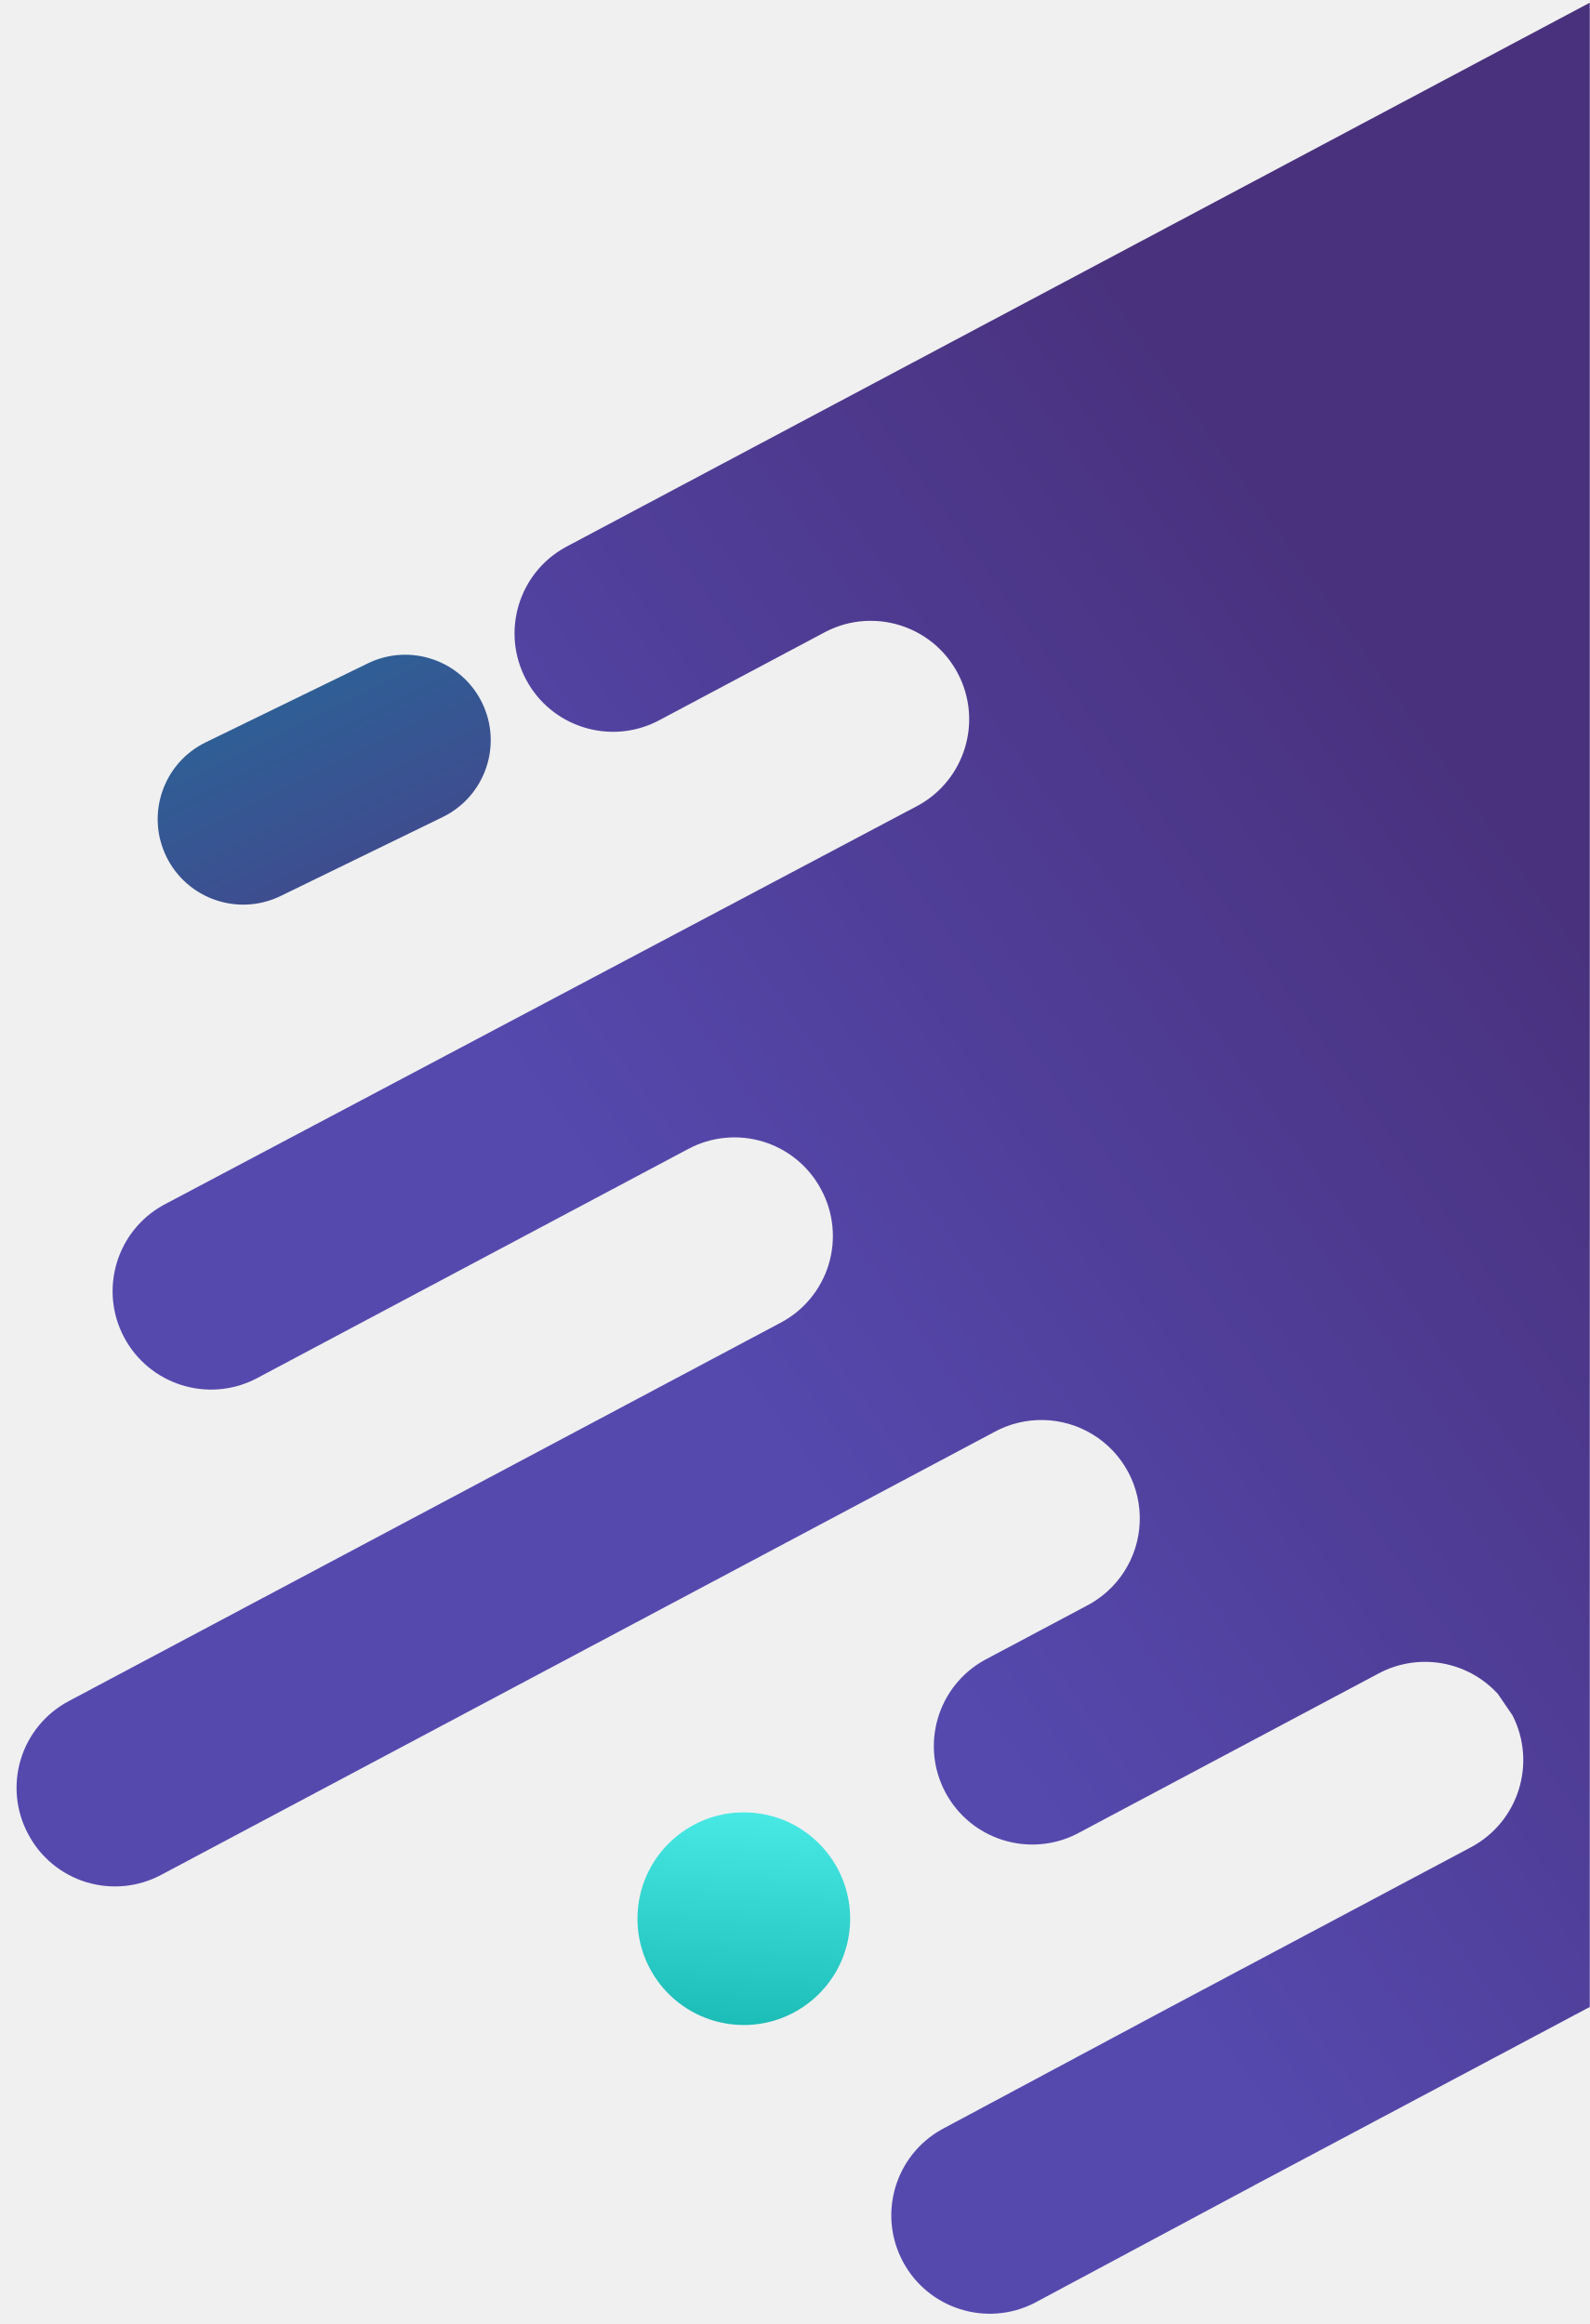
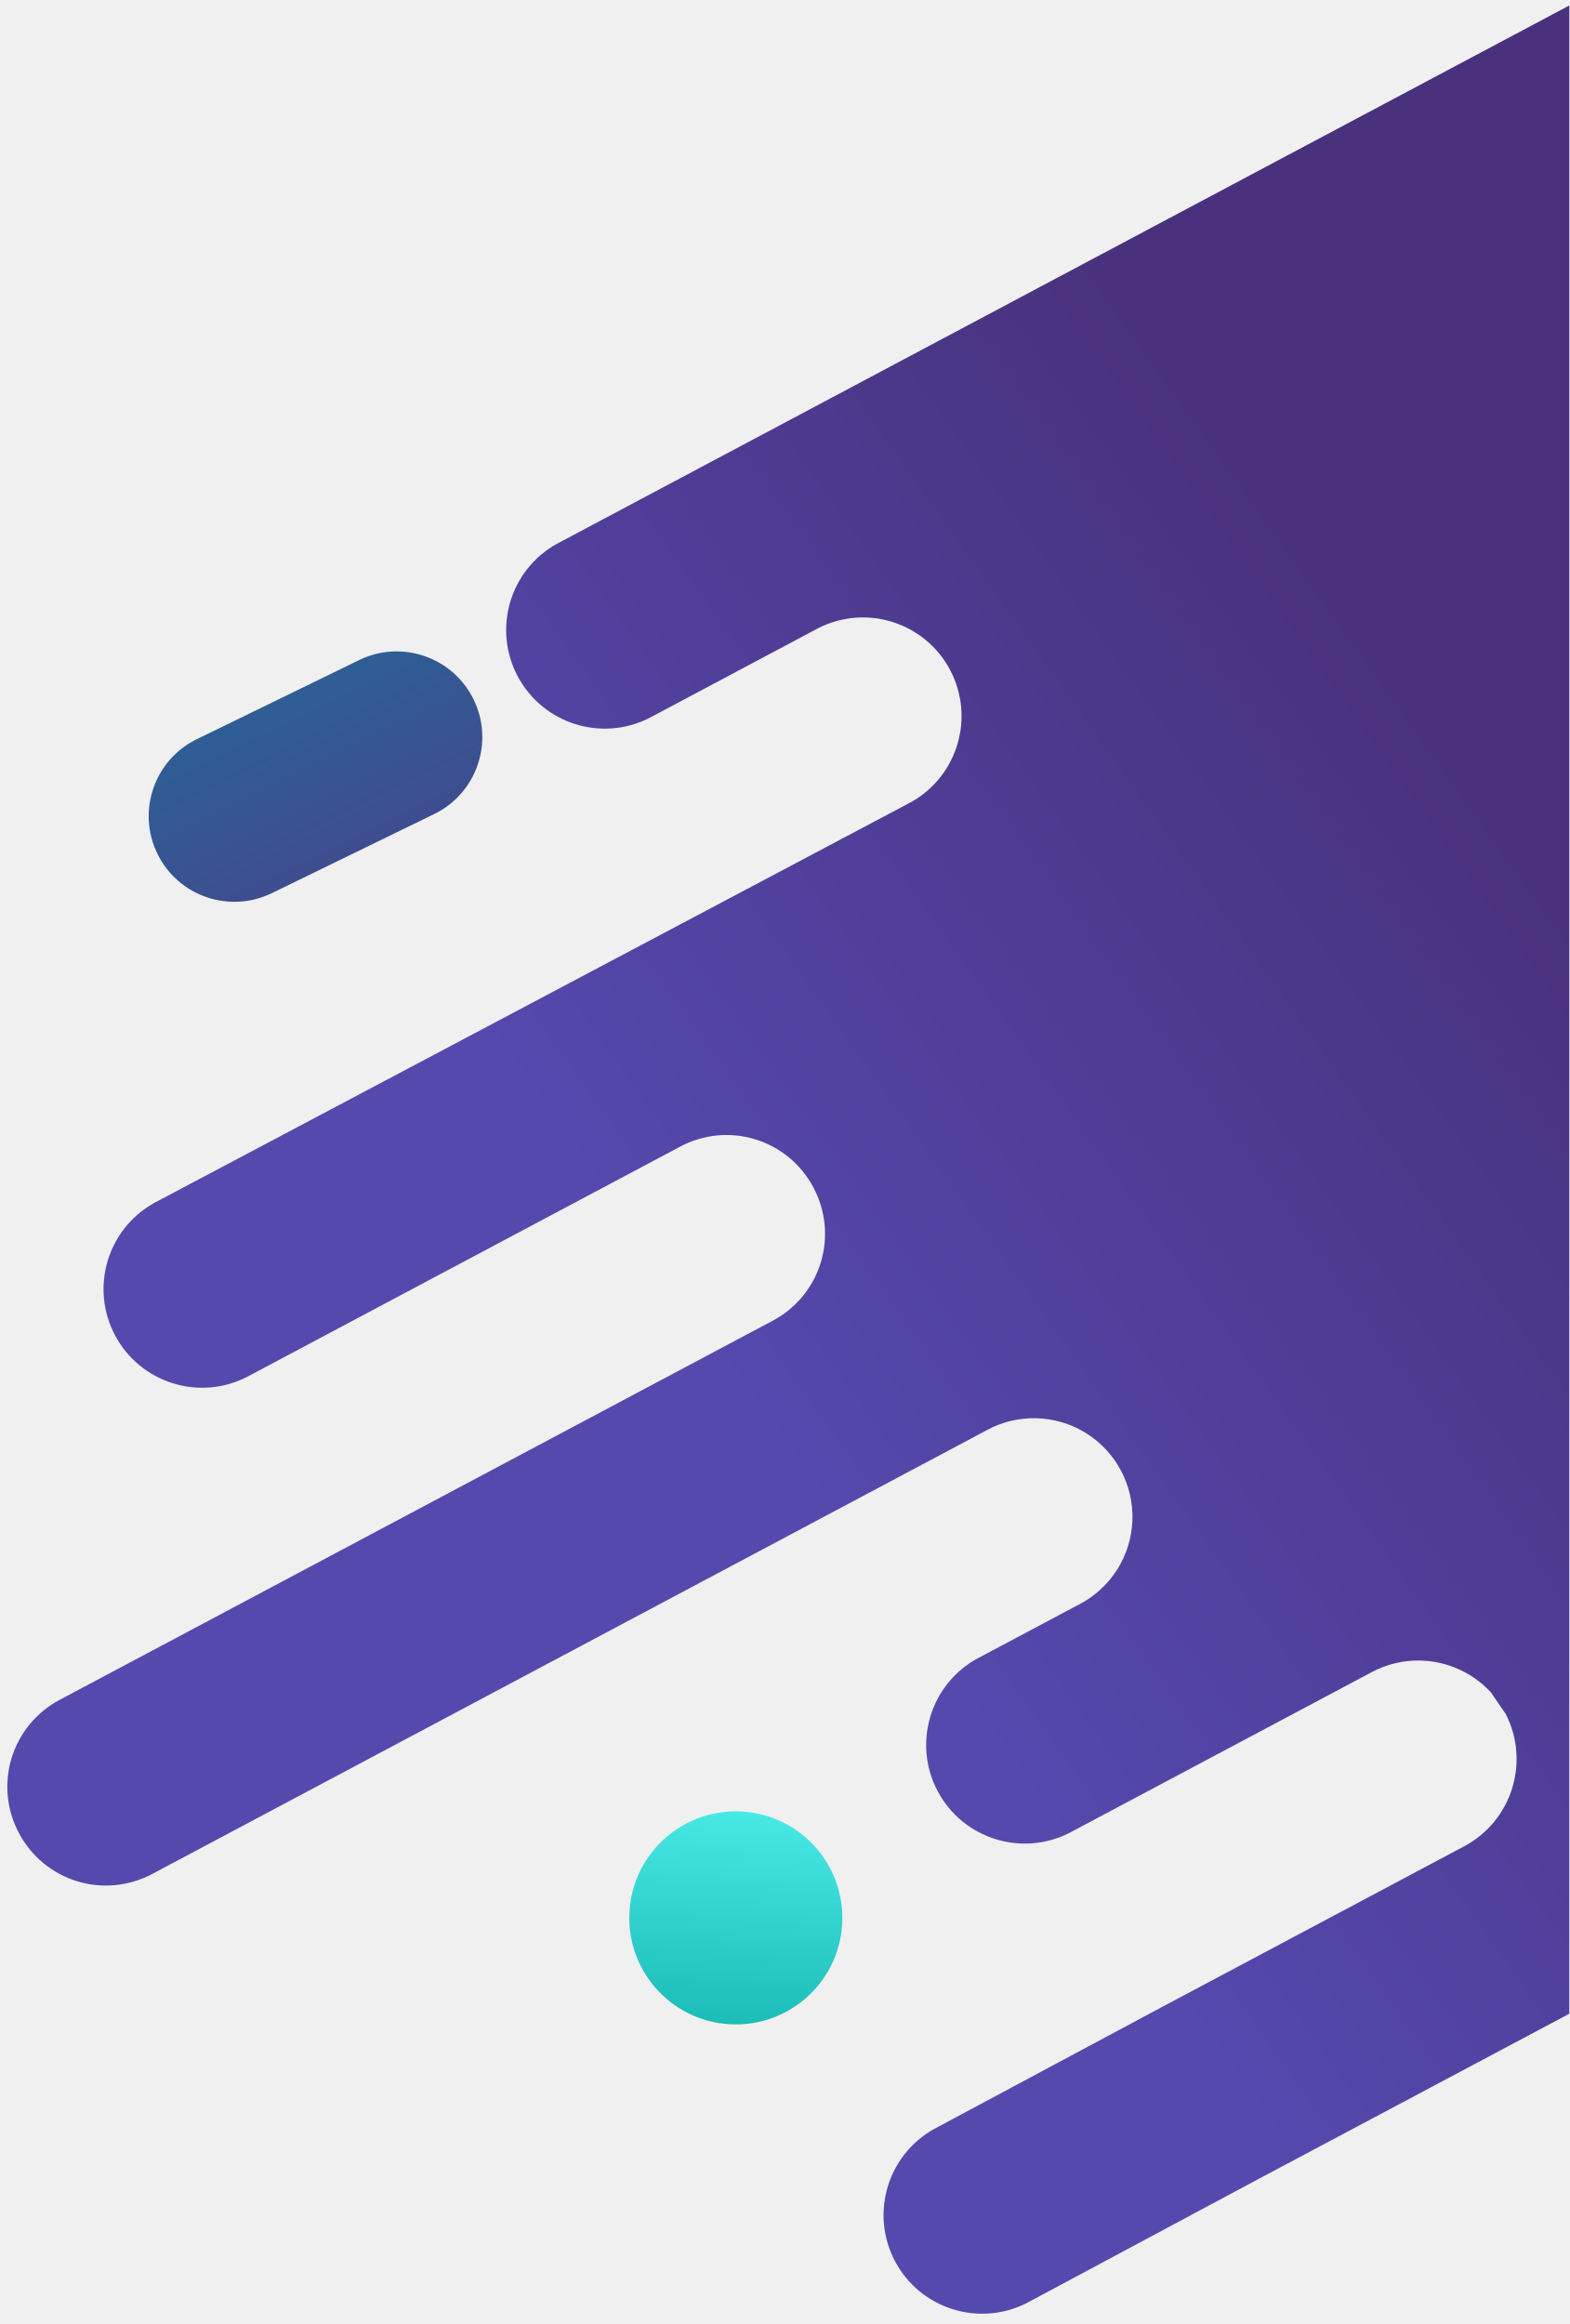
- <svg xmlns="http://www.w3.org/2000/svg" viewBox="0 0 344 503">
+ <svg xmlns="http://www.w3.org/2000/svg" viewBox="0 0 339 502">
  <defs>
    <style>
      .cls-1 {
        fill: #fff;
        stroke: #707070;
      }

      .cls-2 {
        clip-path: url(#clip-path);
      }

      .cls-3 {
        fill: url(#linear-gradient);
      }

      .cls-4 {
        fill: url(#linear-gradient-2);
      }

      .cls-5 {
        fill: url(#linear-gradient-3);
      }
    </style>
    <clipPath id="clip-path">
-       <rect id="Rectangle_150" data-name="Rectangle 150" class="cls-1" width="344" height="503" transform="translate(1576 2400)" />
+       <rect id="Rectangle_150" data-name="Rectangle 150" class="cls-1" width="339" height="502" transform="translate(1581 2401)" />
    </clipPath>
    <linearGradient id="linear-gradient" x1="0.428" y1="0.445" x2="0.226" y2="0.715" gradientUnits="objectBoundingBox">
      <stop offset="0" stop-color="#49317d" />
      <stop offset="1" stop-color="#5549ae" />
    </linearGradient>
    <linearGradient id="linear-gradient-2" x1="0.5" x2="0.5" y2="1" gradientUnits="objectBoundingBox">
      <stop offset="0" stop-color="#1cbcb7" />
      <stop offset="1" stop-color="#48e9e5" />
    </linearGradient>
    <linearGradient id="linear-gradient-3" x1="0.5" x2="0.5" y2="1" gradientUnits="objectBoundingBox">
      <stop offset="0" stop-color="#3e4d8f" />
      <stop offset="1" stop-color="#2f5e95" />
    </linearGradient>
  </defs>
-   <g id="forma_2" data-name="forma 2" class="cls-2" transform="translate(-1576 -2400)">
-     <path id="Path_79" data-name="Path 79" class="cls-3" d="M595.589,242.636h0a21.229,21.229,0,0,0-30.117,0L520.406,287.7a21.23,21.23,0,0,1-30.117,0h0a21.23,21.23,0,0,1,0-30.117L579.1,168.772a21.3,21.3,0,0,0-30.117-30.117l-43.307,43.307a21.3,21.3,0,0,1-30.117-30.117l9.673-9.673,105.74-105.74A21.3,21.3,0,1,0,560.855,6.315L454.9,112.055l-62.653,62.653a21.229,21.229,0,0,1-30.117,0h0a21.229,21.229,0,0,1,0-30.117l62.652-62.653a21.3,21.3,0,0,0-30.117-30.117L291.779,154.7a21.3,21.3,0,0,1-30.117-30.117L279.249,107a21.3,21.3,0,0,0-30.117-30.117L47.764,278.249a21.3,21.3,0,0,0,30.117,30.117l29.238-29.238a21.3,21.3,0,0,1,30.117,30.117L6.215,439.827a21.3,21.3,0,0,0,30.117,30.117L111.3,394.981a21.229,21.229,0,0,1,30.117,0h0a21.23,21.23,0,0,1,0,30.117L66.45,500.062,18.086,548.425a21.229,21.229,0,0,0,0,30.117h0a21.229,21.229,0,0,0,30.117,0l48.363-48.363,95.847-95.847a21.3,21.3,0,1,1,30.117,30.117l-17.587,17.587a21.3,21.3,0,0,0,30.117,30.117l23.083-23.082,29.238-29.238a21.361,21.361,0,0,1,25.94-3.3l1.1.879,3.3,2.638a21.365,21.365,0,0,1-.22,29.9l-52.54,52.54-39.13,39.35a21.3,21.3,0,0,0,30.117,30.117l39.13-39.35,98.485-98.486,29.458-29.458,73.425-73.424,98.485-98.485A20.676,20.676,0,0,0,595.589,242.636Z" transform="translate(1733.952 2238.423) rotate(17)" />
-     <circle id="Ellipse_88" data-name="Ellipse 88" class="cls-4" cx="23" cy="23" r="23" transform="matrix(-0.998, -0.07, 0.07, -0.998, 1758.294, 2839.839)" />
-     <rect id="Rectangle_145" data-name="Rectangle 145" class="cls-5" width="76" height="37" rx="18.5" transform="matrix(-0.899, 0.438, -0.438, -0.899, 1688.42, 2568.74)" />
+   <g id="forma_2" data-name="forma 2" class="cls-2" transform="translate(-1581 -2401)">
+     <path id="Path_79" data-name="Path 79" class="cls-3" d="M595.589,242.636h0a21.229,21.229,0,0,0-30.117,0L520.406,287.7a21.23,21.23,0,0,1-30.117,0h0a21.23,21.23,0,0,1,0-30.117L579.1,168.772a21.3,21.3,0,0,0-30.117-30.117l-43.307,43.307a21.3,21.3,0,0,1-30.117-30.117l9.673-9.673,105.74-105.74A21.3,21.3,0,1,0,560.855,6.315L454.9,112.055l-62.653,62.653a21.229,21.229,0,0,1-30.117,0h0a21.229,21.229,0,0,1,0-30.117l62.652-62.653a21.3,21.3,0,0,0-30.117-30.117L291.779,154.7a21.3,21.3,0,0,1-30.117-30.117L279.249,107a21.3,21.3,0,0,0-30.117-30.117L47.764,278.249a21.3,21.3,0,0,0,30.117,30.117l29.238-29.238a21.3,21.3,0,0,1,30.117,30.117L6.215,439.827a21.3,21.3,0,0,0,30.117,30.117L111.3,394.981a21.229,21.229,0,0,1,30.117,0h0a21.23,21.23,0,0,1,0,30.117L66.45,500.062,18.086,548.425a21.229,21.229,0,0,0,0,30.117h0a21.229,21.229,0,0,0,30.117,0l48.363-48.363,95.847-95.847a21.3,21.3,0,1,1,30.117,30.117l-17.587,17.587a21.3,21.3,0,0,0,30.117,30.117l23.083-23.082,29.238-29.238a21.361,21.361,0,0,1,25.94-3.3l1.1.879,3.3,2.638a21.365,21.365,0,0,1-.22,29.9l-52.54,52.54-39.13,39.35a21.3,21.3,0,0,0,30.117,30.117l39.13-39.35,98.485-98.486,29.458-29.458,73.425-73.424,98.485-98.485A20.676,20.676,0,0,0,595.589,242.636Z" transform="translate(1736.952 2238.423) rotate(17)" />
+     <circle id="Ellipse_88" data-name="Ellipse 88" class="cls-4" cx="23" cy="23" r="23" transform="matrix(-0.998, -0.07, 0.07, -0.998, 1761.294, 2839.839)" />
+     <rect id="Rectangle_145" data-name="Rectangle 145" class="cls-5" width="76" height="37" rx="18.5" transform="matrix(-0.899, 0.438, -0.438, -0.899, 1691.42, 2568.74)" />
  </g>
</svg>
